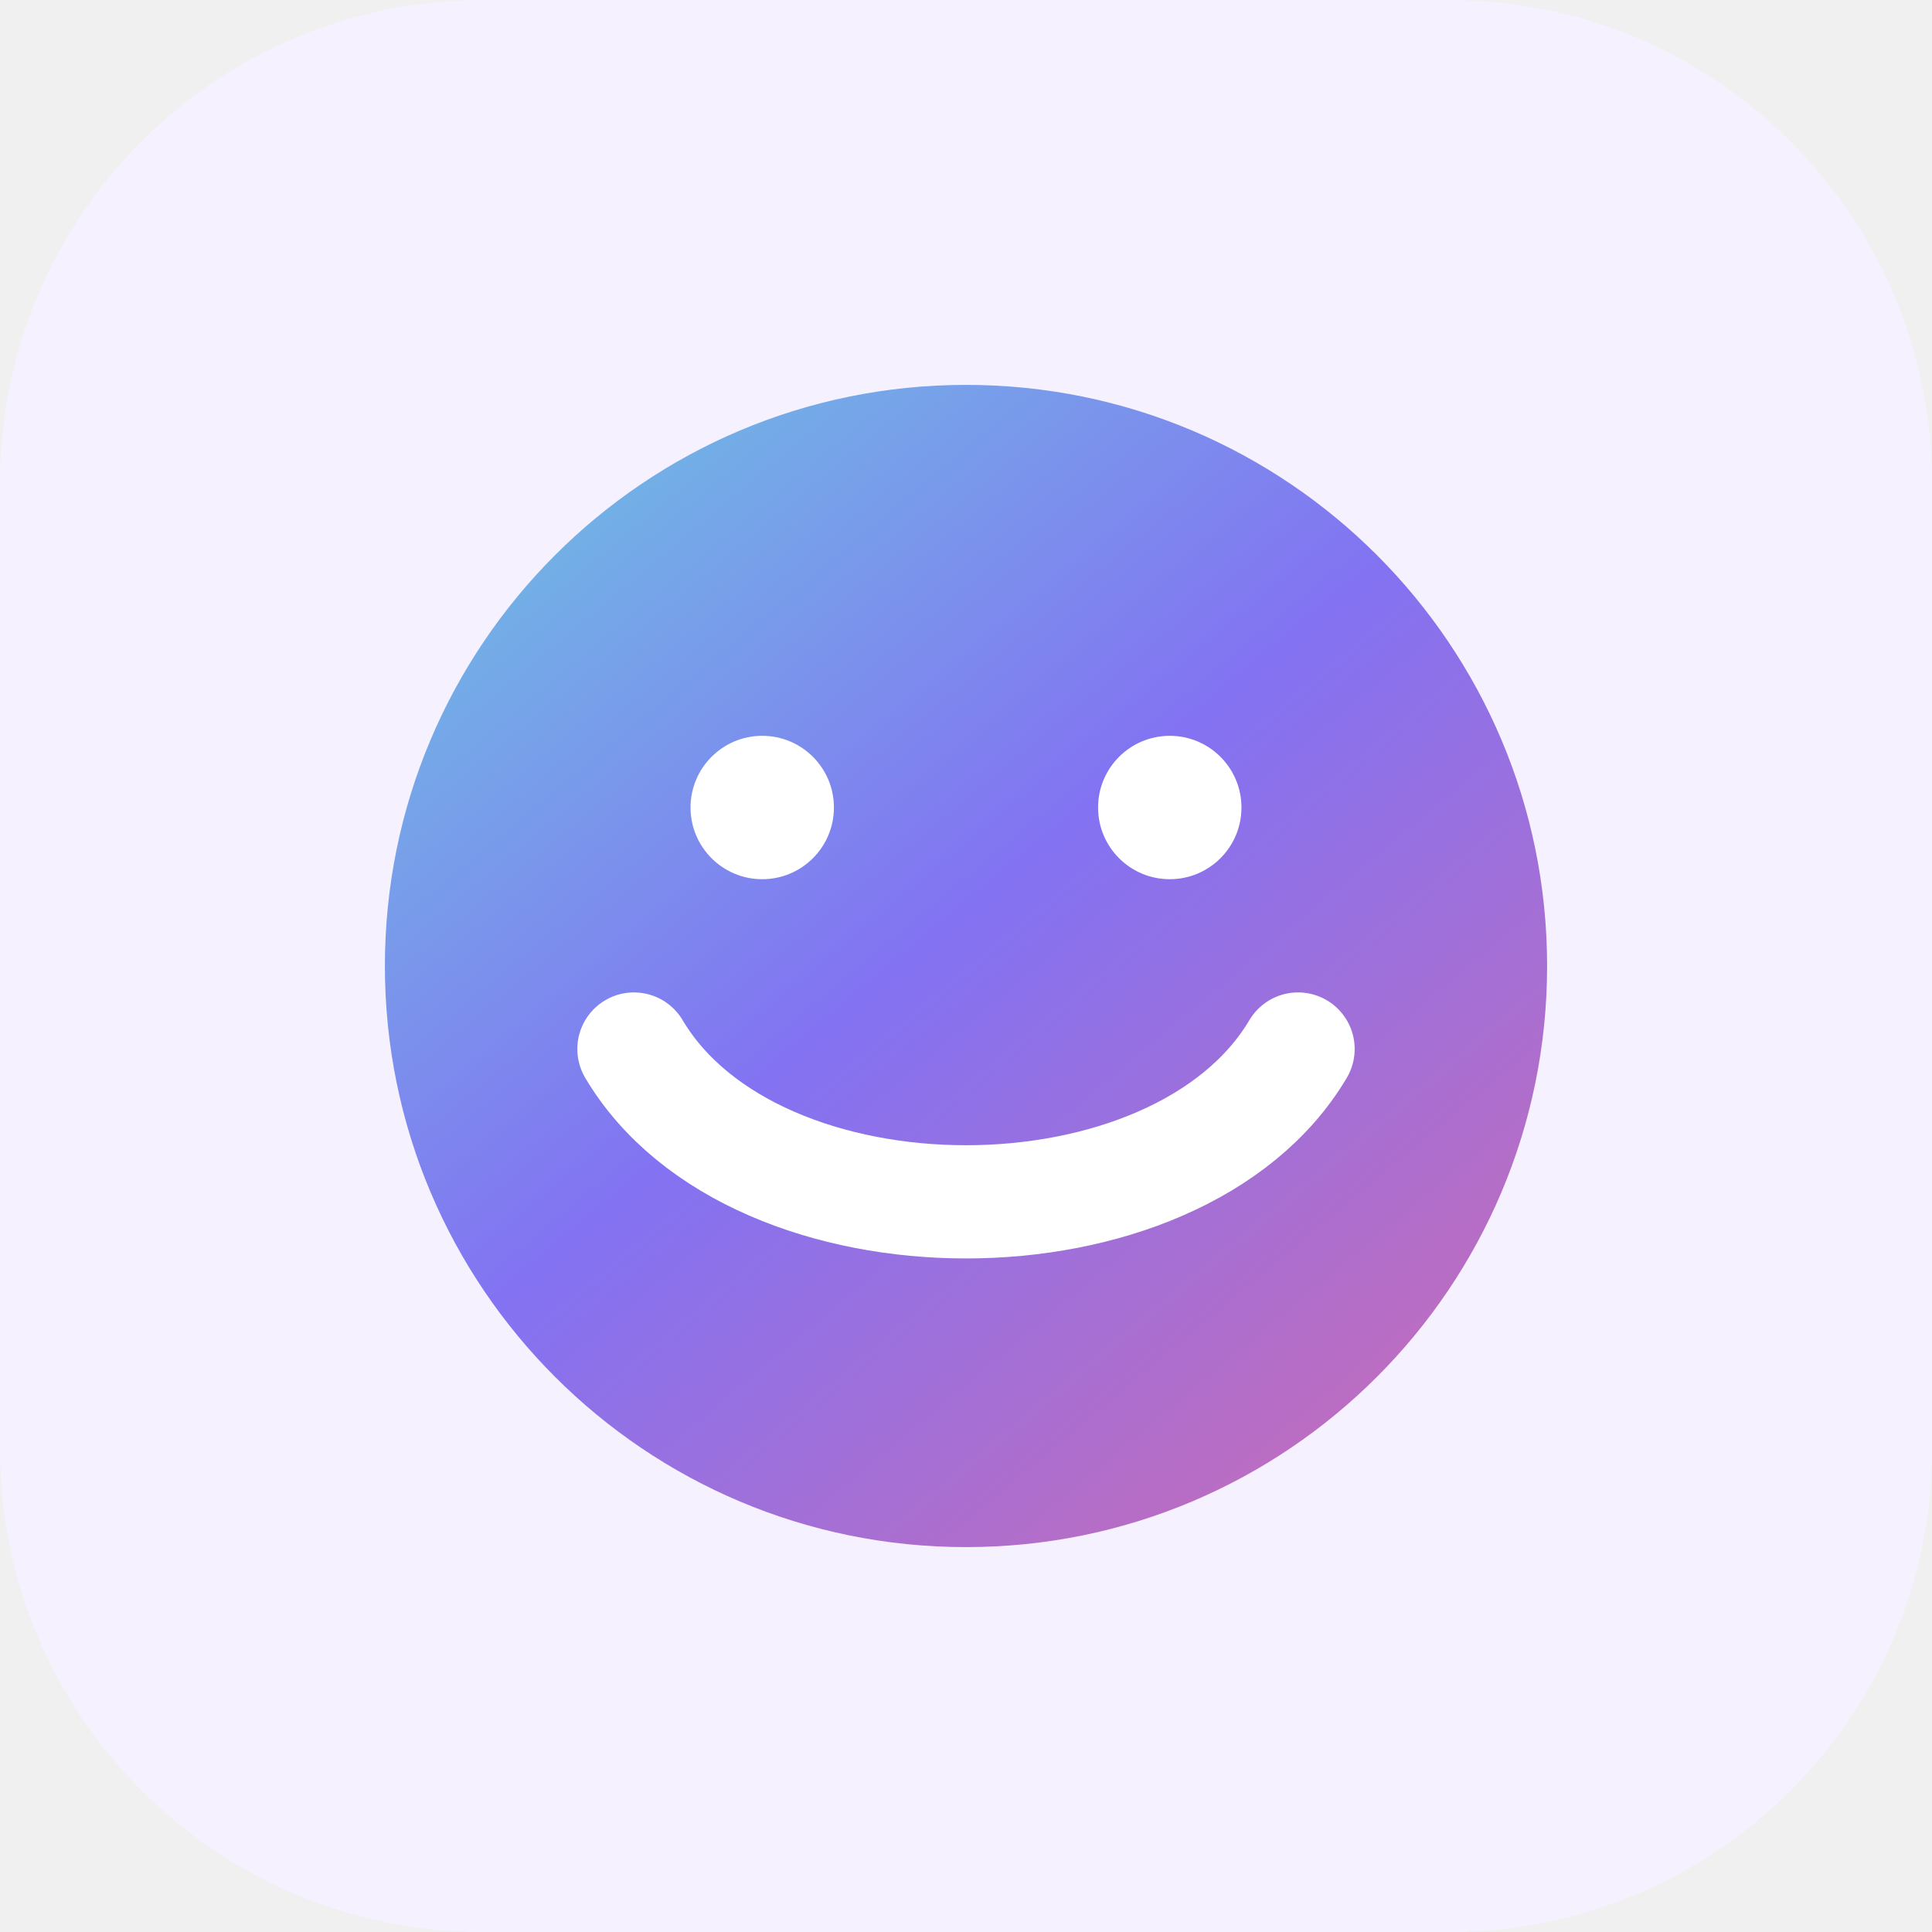
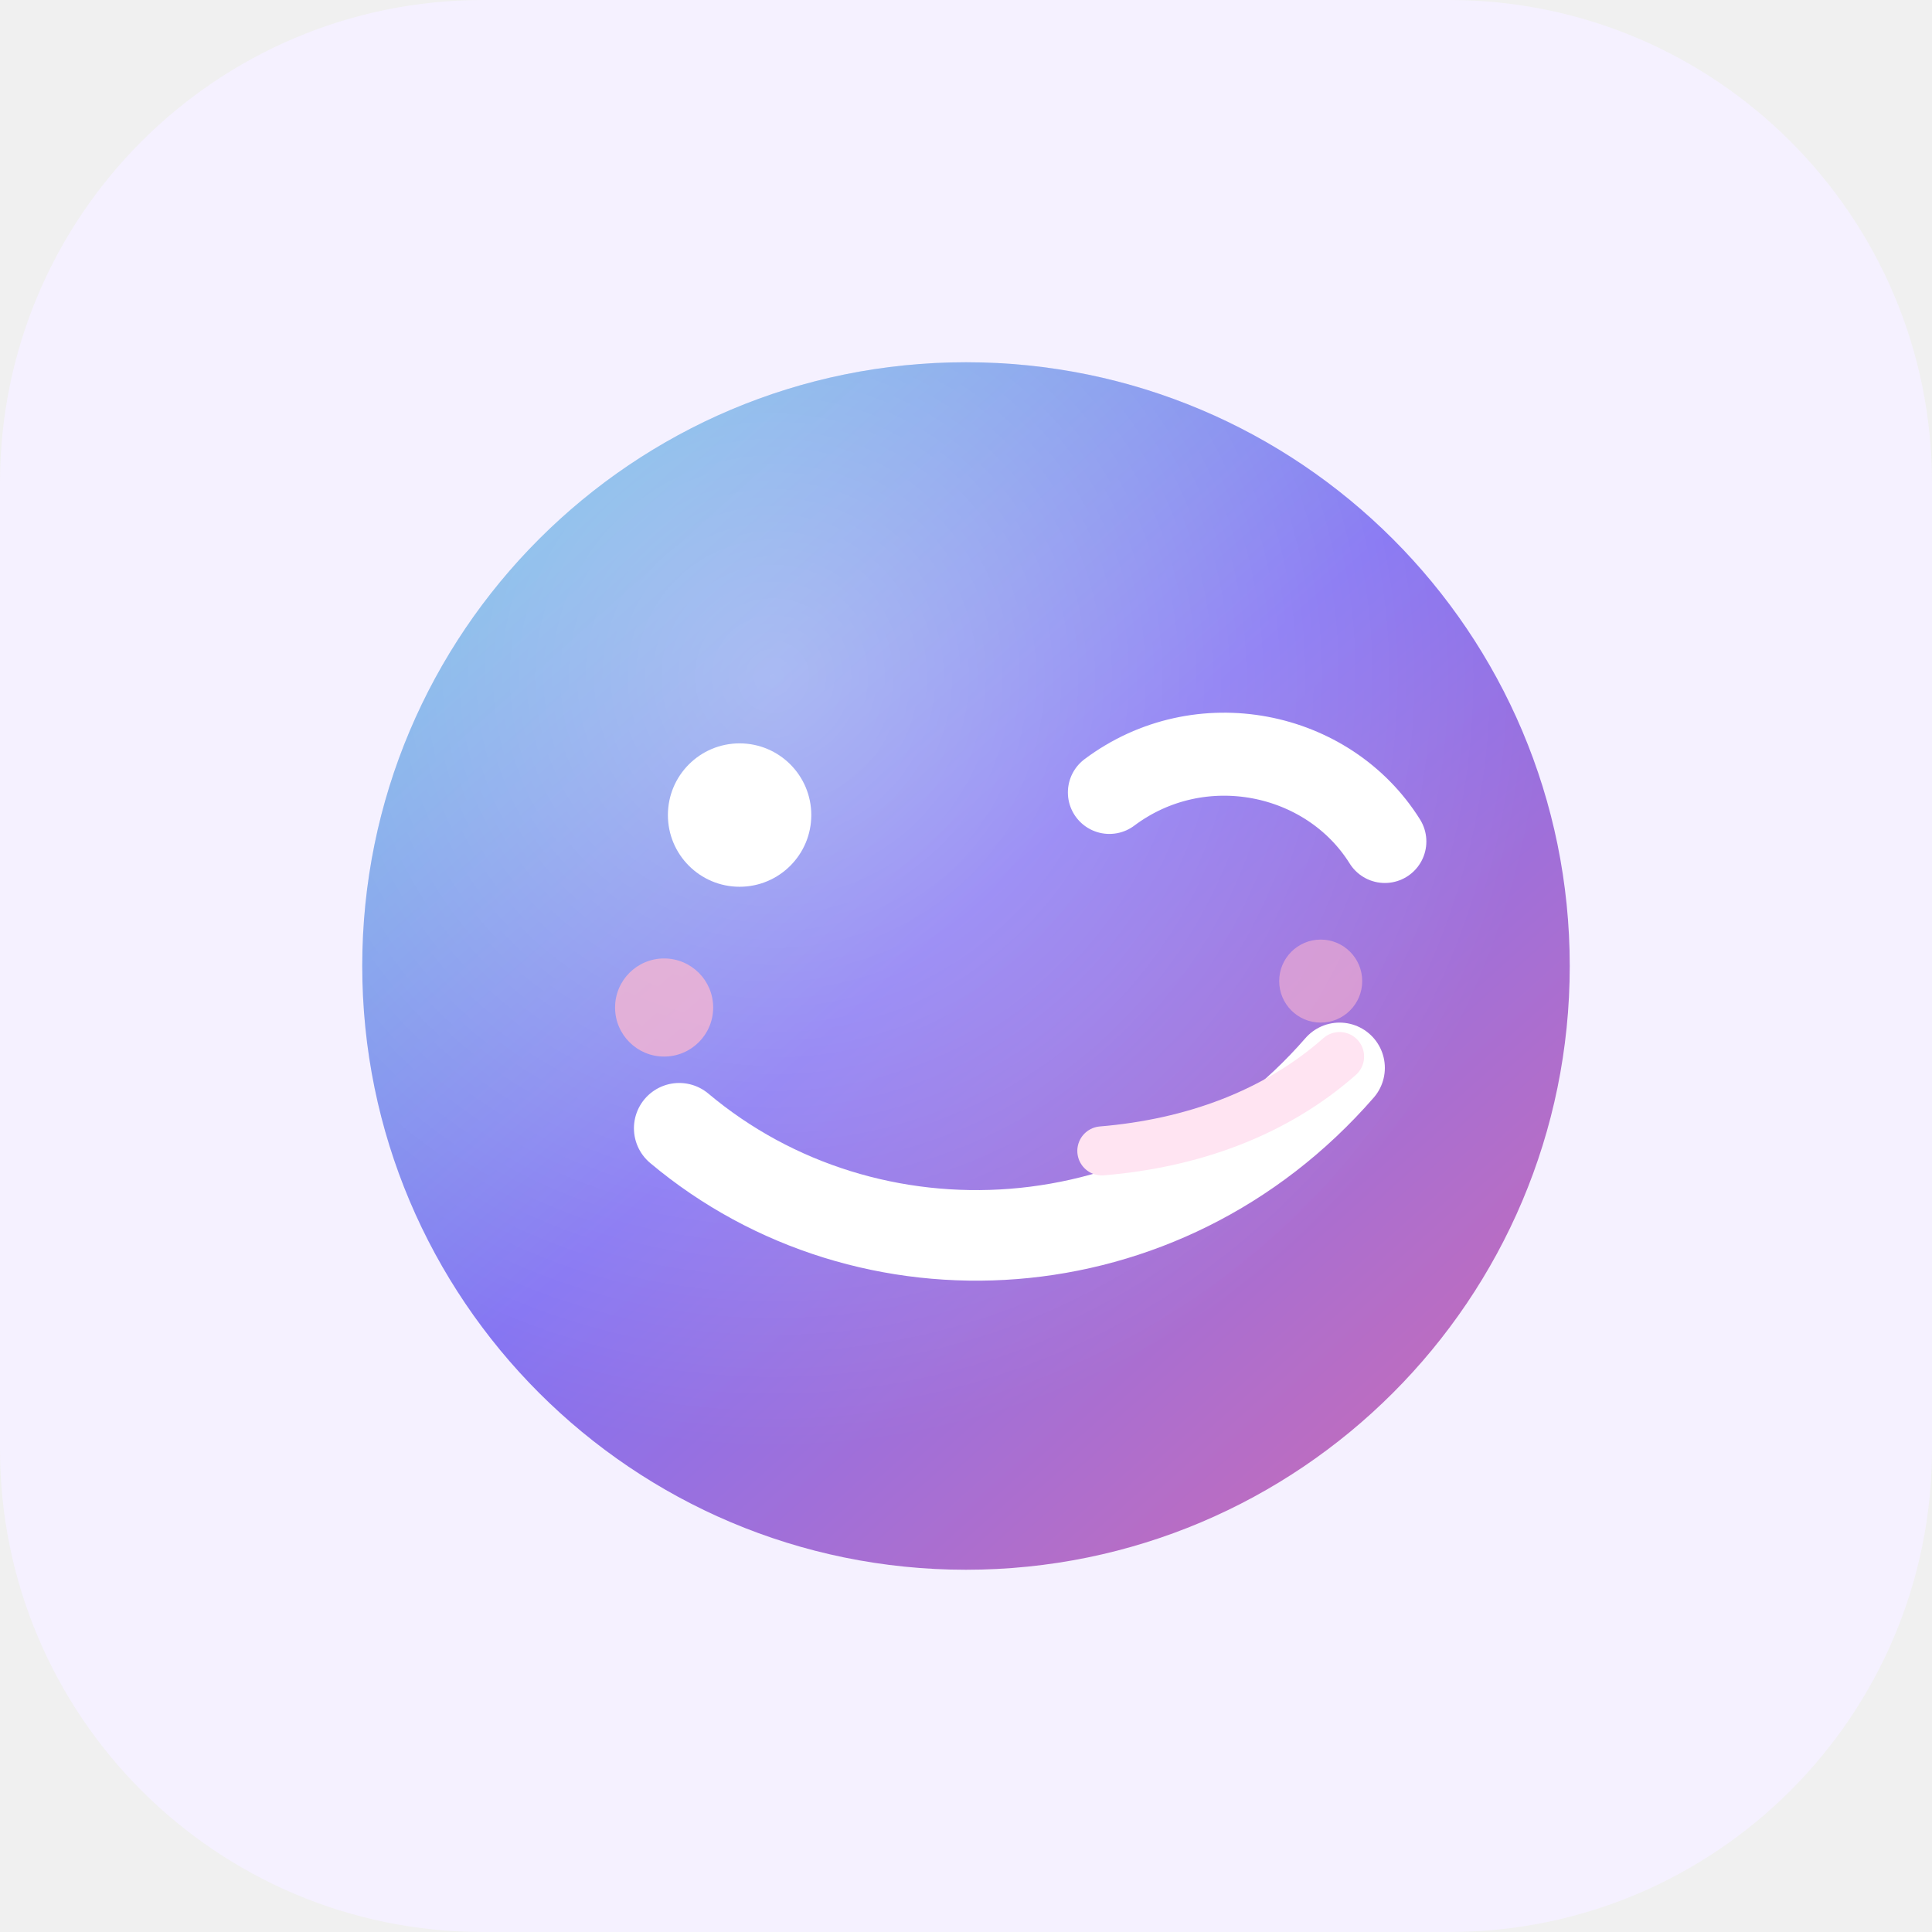
<svg xmlns="http://www.w3.org/2000/svg" viewBox="0 0 512 512">
  <defs>
-     <linearGradient id="g" x1="96" x2="416" y1="64" y2="448" gradientUnits="userSpaceOnUse">
+     <linearGradient id="bg" x1="84" x2="428" y1="64" y2="448" gradientUnits="userSpaceOnUse">
      <stop stop-color="#68d8df" />
      <stop offset=".48" stop-color="#8372f2" />
      <stop offset="1" stop-color="#db6aa6" />
    </linearGradient>
+     <radialGradient id="glow" cx="34%" cy="26%" r="64%">
+       <stop stop-color="#fff" stop-opacity=".36" />
+       <stop offset="1" stop-color="#fff" stop-opacity="0" />
+     </radialGradient>
  </defs>
  <rect width="512" height="512" rx="128" fill="#f5f1ff" />
-   <circle cx="256" cy="256" r="154" fill="url(#g)" />
-   <path d="M168 278c32 54 144 54 176 0" fill="none" stroke="#fff" stroke-width="30" stroke-linecap="round" />
-   <circle cx="202" cy="214" r="19" fill="#fff" />
-   <circle cx="310" cy="214" r="19" fill="#fff" />
+   <circle cx="256" cy="256" r="160" fill="url(#bg)" />
+   <circle cx="256" cy="256" r="160" fill="url(#glow)" />
+   <circle cx="196" cy="216" r="19" fill="#fff" />
+   <path d="M294 210c24-18 58-11 73 13" fill="none" stroke="#fff" stroke-width="22" stroke-linecap="round" />
+   <path d="M180 299c50 42 128 38 175-16" fill="none" stroke="#fff" stroke-width="24" stroke-linecap="round" />
+   <path d="M292 305c24-2 46-10 63-25" fill="none" stroke="#ffe4f2" stroke-width="13" stroke-linecap="round" />
+   <circle cx="176" cy="267" r="13" fill="#ffb8cf" opacity=".72" />
+   <circle cx="350" cy="260" r="11" fill="#ffb8cf" opacity=".56" />
</svg>
